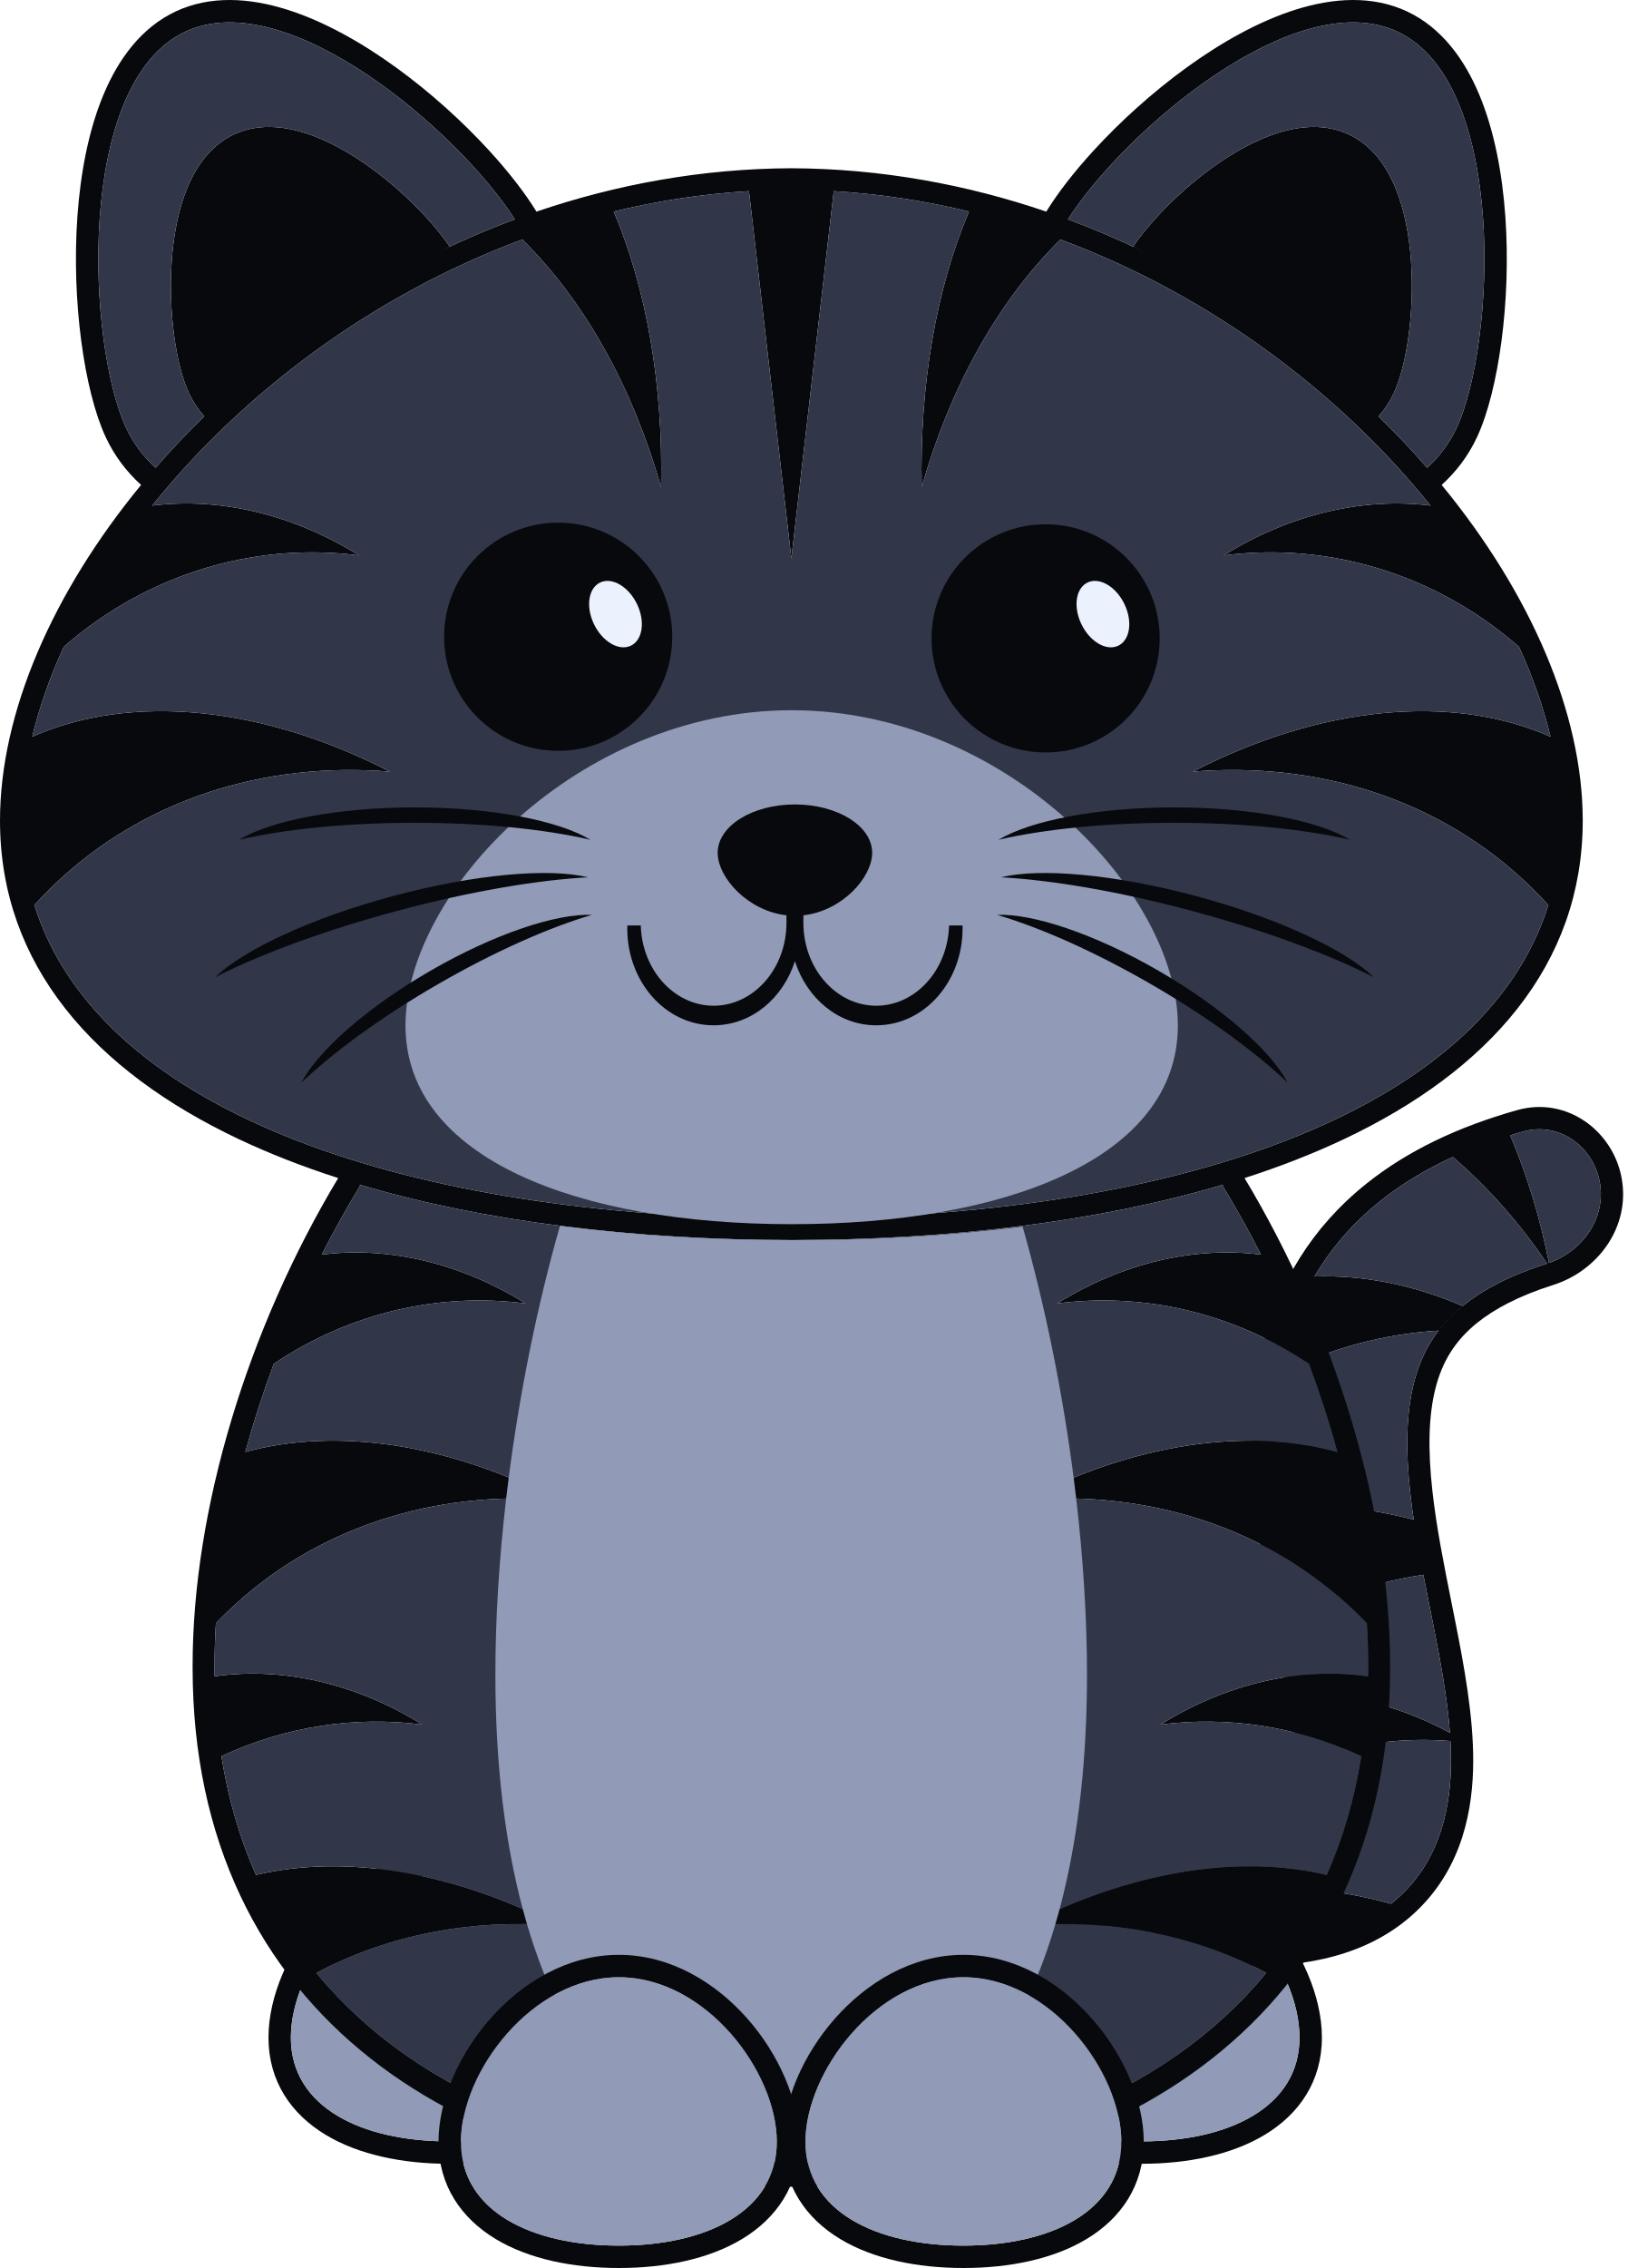
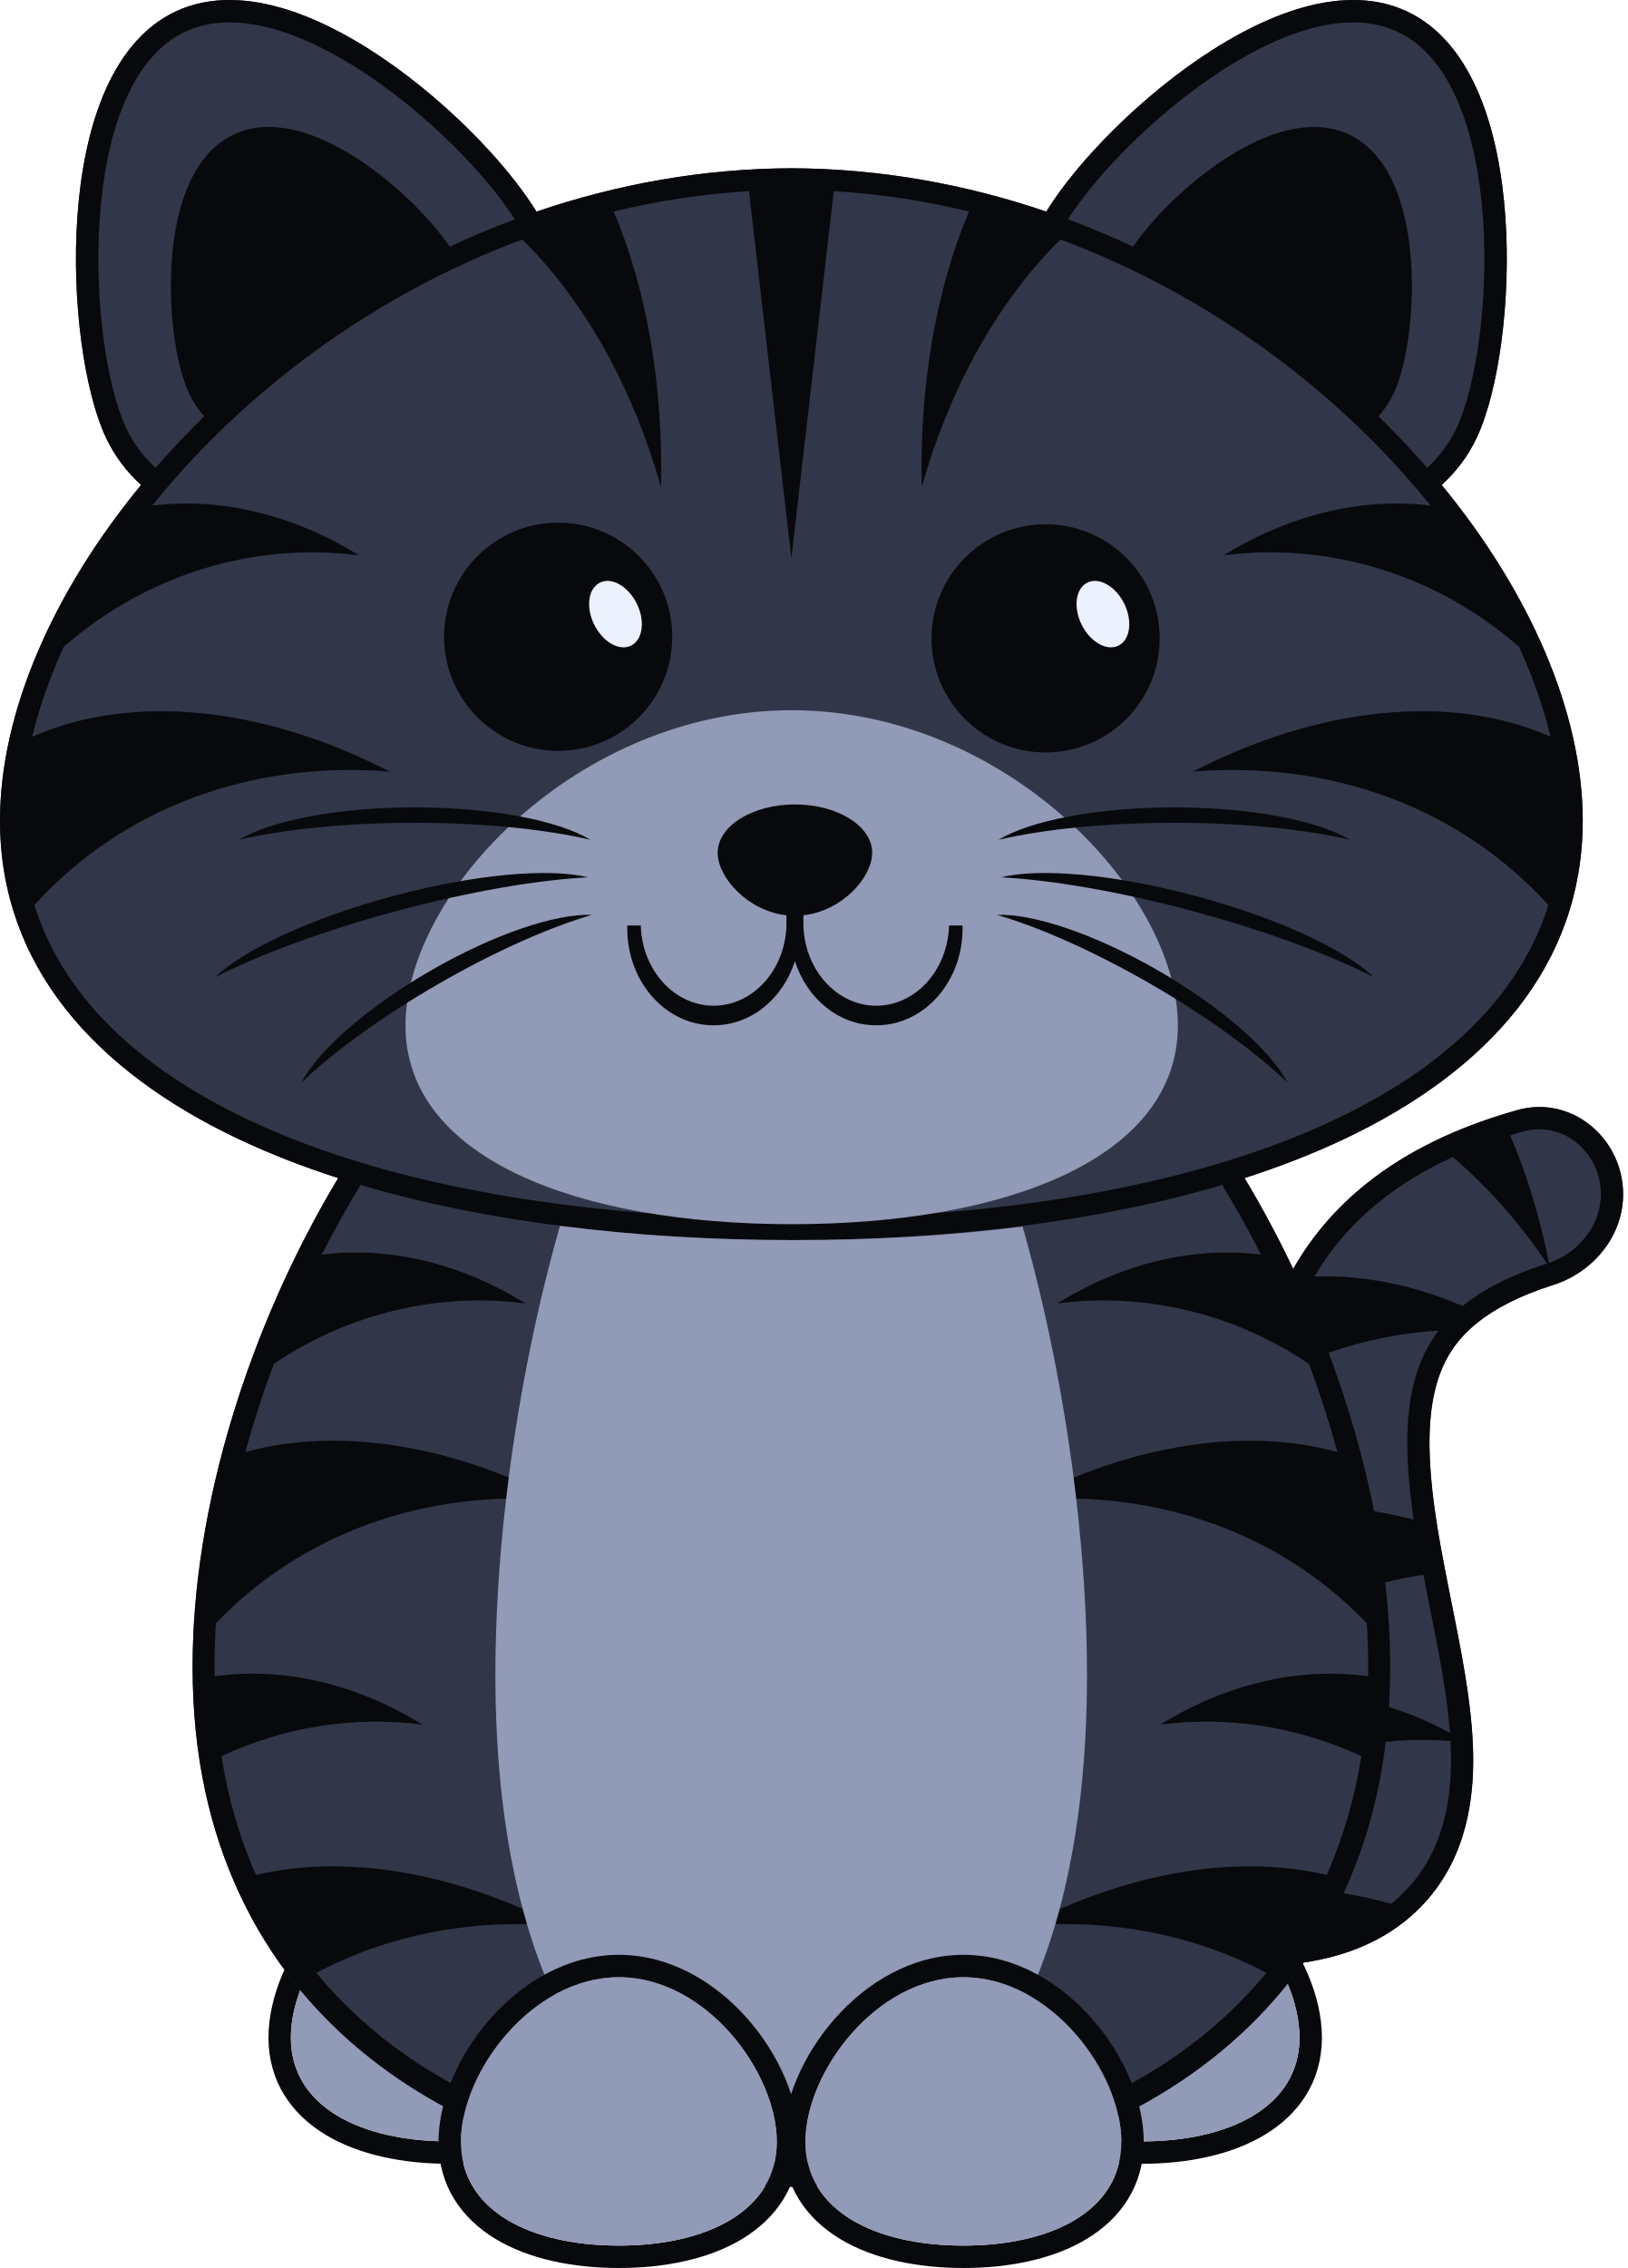
<svg xmlns="http://www.w3.org/2000/svg" width="366" height="510" viewBox="0 0 366 510" fill="none">
  <path fill-rule="evenodd" clip-rule="evenodd" d="M128.678 480.041C121.201 484.552 111.317 486.565 100.953 486.565C90.589 486.565 80.705 484.552 73.228 480.041C65.544 475.405 60.387 468.058 60.387 458.185C60.387 448.84 65.026 438.451 72.052 430.481C79.115 422.469 89.271 416.145 100.953 416.145C112.635 416.145 122.792 422.469 129.855 430.481C136.88 438.451 141.52 448.84 141.52 458.185C141.52 468.058 136.363 475.405 128.678 480.041ZM100.953 481.528C120.575 481.528 136.482 473.841 136.482 458.185C136.482 442.529 120.575 421.182 100.953 421.182C81.331 421.182 65.424 442.529 65.424 458.185C65.424 473.841 81.331 481.528 100.953 481.528Z" fill="#08090C" />
  <path d="M136.482 458.185C136.482 473.841 120.575 481.528 100.953 481.528C81.331 481.528 65.424 473.841 65.424 458.185C65.424 442.529 81.331 421.182 100.953 421.182C120.575 421.182 136.482 442.529 136.482 458.185Z" fill="#919AB6" />
  <path fill-rule="evenodd" clip-rule="evenodd" d="M284.489 480.041C277.012 484.552 267.128 486.565 256.764 486.565C246.4 486.565 236.517 484.552 229.039 480.041C221.355 475.405 216.198 468.058 216.198 458.185C216.198 448.84 220.838 438.451 227.863 430.481C234.926 422.469 245.082 416.145 256.764 416.145C268.447 416.145 278.603 422.469 285.666 430.481C292.691 438.451 297.331 448.84 297.331 458.185C297.331 468.058 292.174 475.405 284.489 480.041ZM256.764 481.528C276.387 481.528 292.293 473.841 292.293 458.185C292.293 442.529 276.387 421.182 256.764 421.182C237.142 421.182 221.235 442.529 221.235 458.185C221.235 473.841 237.142 481.528 256.764 481.528Z" fill="#08090C" />
  <path d="M292.293 458.185C292.293 473.841 276.387 481.528 256.764 481.528C237.142 481.528 221.235 473.841 221.235 458.185C221.235 442.529 237.142 421.182 256.764 421.182C276.387 421.182 292.293 442.529 292.293 458.185Z" fill="#919AB6" />
-   <path fill-rule="evenodd" clip-rule="evenodd" d="M236.01 435.186C252.941 439.484 267.133 441.812 278.938 442.108C293.691 442.477 308.064 439.733 318.504 429.846C329.144 419.771 331.33 406.441 331.364 396.084C331.399 385.76 329.283 374.482 327.35 364.717C327.063 363.266 326.775 361.826 326.49 360.403C324.722 351.568 323.083 343.36 322.184 335.266C321.145 325.914 321.308 318.257 322.912 312.053C324.397 306.304 327.172 301.512 332.371 297.371C336.044 294.445 341.431 291.451 349.371 288.943C359.231 285.828 366.716 276.097 364.774 265.049C362.89 254.334 352.432 246.485 341.269 249.624C327.818 253.407 316.543 258.839 307.449 266.083C294.818 276.145 287.626 288.725 284.184 302.045C280.859 314.911 281.134 328.027 282.429 339.683C283.537 349.657 285.548 359.685 287.284 368.342L287.304 368.438L287.304 368.44L287.307 368.457C287.583 369.834 287.852 371.175 288.111 372.482C290.139 382.731 291.383 390.215 291.364 395.951C291.355 398.823 291.026 400.252 290.823 400.85C289.921 401.274 286.986 402.296 279.938 402.12C272.295 401.929 261.586 400.357 246.854 396.668C236.339 394.035 225.271 399.924 222.166 410.583C219.091 421.136 225.121 432.422 236.01 435.186ZM290.669 401.208C290.667 401.206 290.681 401.177 290.714 401.128C290.687 401.186 290.67 401.21 290.669 401.208ZM259.11 435.033C252.451 433.917 245.177 432.354 237.24 430.34C229.211 428.302 224.649 419.935 226.966 411.981C229.283 404.028 237.603 399.506 245.639 401.518C254.845 403.823 262.598 405.338 269.102 406.209C267.951 408.456 266.884 410.706 265.902 412.955C268.245 410.752 270.748 408.665 273.407 406.71C275.721 406.936 277.852 407.07 279.813 407.119C290.608 407.389 293.776 405.06 294.438 404.433C294.952 403.947 296.344 402.249 296.364 395.968C296.366 395.637 296.363 395.302 296.357 394.963C306.169 391.819 316.338 390.691 326.242 391.493C326.326 393.038 326.369 394.565 326.364 396.068C326.332 405.851 324.255 417.514 315.066 426.216C314.366 426.878 313.645 427.505 312.902 428.099C293.731 422.804 275.133 423.349 260.073 430.322C259.704 431.901 259.383 433.472 259.11 435.033ZM326.124 389.66C316.073 384.177 305.286 381.207 294.79 381.01C294.846 381.337 294.9 381.66 294.953 381.981C294.424 378.779 293.765 375.299 293.016 371.512C292.755 370.193 292.484 368.84 292.207 367.459L292.206 367.456L292.205 367.45C291.877 365.817 291.542 364.143 291.205 362.438L291.3 362.918C300.41 358.612 310.118 355.684 320.148 354.112C320.612 356.511 321.097 358.933 321.587 361.384L321.602 361.459C321.882 362.859 322.164 364.268 322.445 365.687C323.971 373.4 325.537 381.72 326.124 389.66ZM317.985 341.721C317.693 339.746 317.433 337.78 317.215 335.818C316.144 326.179 316.252 317.84 318.071 310.802C319.801 304.104 323.129 298.34 329.256 293.46C333.497 290.081 339.459 286.83 347.865 284.175C347.9 284.164 347.935 284.153 347.97 284.141C341.913 275.126 334.792 267.054 326.772 260.175C320.677 262.965 315.283 266.235 310.564 269.994C304.182 275.078 299.306 280.841 295.672 287.038C306.694 286.671 318.088 288.96 328.977 293.684C326.843 295.417 325.056 297.26 323.563 299.216C311.434 299.948 299.254 303.126 287.82 308.857C286.057 318.836 286.313 328.933 287.311 338.33L287.31 338.322C297.121 337.899 307.465 339.056 317.985 341.721ZM339.679 255.304C343.446 264.141 346.39 273.776 348.404 283.996C356.014 281.331 361.251 273.887 359.849 265.915C358.415 257.756 350.597 252.195 342.623 254.437C341.628 254.717 340.647 255.006 339.679 255.304Z" fill="#08090C" />
-   <path d="M348.404 283.996C346.39 273.776 343.446 264.141 339.679 255.304C340.647 255.006 341.628 254.717 342.623 254.437C350.597 252.195 358.415 257.756 359.849 265.915C361.251 273.887 356.014 281.331 348.404 283.996Z" fill="#313749" />
-   <path d="M317.215 335.818C317.433 337.78 317.693 339.746 317.985 341.721C307.465 339.056 297.121 337.899 287.31 338.322L287.311 338.33C286.313 328.933 286.057 318.836 287.82 308.857C299.254 303.126 311.434 299.948 323.563 299.216C325.056 297.26 326.843 295.417 328.977 293.684C318.088 288.96 306.694 286.671 295.672 287.038C299.306 280.841 304.182 275.078 310.564 269.994C315.283 266.235 320.677 262.965 326.772 260.175C334.792 267.054 341.913 275.126 347.97 284.141C347.935 284.153 347.9 284.164 347.865 284.175C339.459 286.83 333.497 290.081 329.256 293.46C323.129 298.34 319.801 304.104 318.071 310.802C316.252 317.84 316.144 326.179 317.215 335.818Z" fill="#313749" />
-   <path d="M294.79 381.01C305.286 381.207 316.073 384.177 326.124 389.66C325.537 381.72 323.971 373.4 322.445 365.687C322.164 364.268 321.882 362.859 321.602 361.459L321.587 361.384C321.097 358.933 320.612 356.511 320.148 354.112C310.118 355.684 300.41 358.612 291.3 362.918L291.205 362.438C291.542 364.143 291.877 365.817 292.205 367.45L292.206 367.456L292.207 367.459C292.484 368.84 292.755 370.193 293.016 371.512C293.765 375.299 294.424 378.779 294.953 381.981C294.9 381.66 294.846 381.337 294.79 381.01Z" fill="#313749" />
-   <path d="M237.24 430.34C245.177 432.354 252.451 433.917 259.11 435.033C259.383 433.472 259.704 431.901 260.073 430.322C275.133 423.349 293.731 422.804 312.902 428.099C313.645 427.505 314.366 426.878 315.066 426.216C324.255 417.514 326.332 405.851 326.364 396.068C326.369 394.565 326.326 393.038 326.242 391.493C316.338 390.691 306.169 391.819 296.357 394.963C296.363 395.302 296.366 395.637 296.364 395.968C296.344 402.249 294.952 403.947 294.438 404.433C293.776 405.06 290.608 407.389 279.813 407.119C277.852 407.07 275.721 406.936 273.407 406.71C270.748 408.665 268.245 410.752 265.902 412.955C266.884 410.706 267.951 408.456 269.102 406.209C262.598 405.338 254.845 403.823 245.639 401.518C237.603 399.506 229.283 404.028 226.966 411.981C224.649 419.935 229.211 428.302 237.24 430.34Z" fill="#313749" />
-   <path fill-rule="evenodd" clip-rule="evenodd" d="M235.334 47.586C217.368 41.465 198.087 37.912 178 37.834C157.913 37.912 138.632 41.465 120.666 47.586C118.031 43.302 114.347 38.584 110.064 33.904C104.188 27.483 96.94 20.868 89.144 15.215C81.376 9.583 72.874 4.767 64.491 2.14C56.141 -0.478 47.359 -1.083 39.571 2.548C31.782 6.18 26.602 13.296 23.239 21.376C19.864 29.487 18.087 39.095 17.409 48.666C16.728 58.272 17.137 68.076 18.278 76.704C19.409 85.248 21.302 92.988 23.781 98.304C25.732 102.488 28.45 106.071 31.733 109.046C11.891 133.167 0 160.244 0 184.531C0 217.084 21.259 240.814 53.678 256.145C60.62 259.427 68.11 262.347 76.07 264.908C55.711 298.782 43.322 339.412 43.322 374.538L43.323 374.787L43.322 375.036C43.322 413.949 58.539 443.347 83.368 462.898C107.921 482.232 141.458 491.625 178 491.72C214.542 491.625 248.079 482.232 272.632 462.898C297.46 443.347 312.678 413.949 312.678 375.036L312.677 374.787L312.678 374.538C312.678 339.412 300.289 298.782 279.93 264.908C287.89 262.347 295.38 259.427 302.322 256.145C334.741 240.814 356 217.084 356 184.53C356 160.244 344.109 133.167 324.267 109.046C327.55 106.071 330.268 102.488 332.219 98.303C334.698 92.988 336.591 85.248 337.722 76.704C338.863 68.076 339.272 58.272 338.591 48.666C337.913 39.095 336.136 29.486 332.761 21.376C329.398 13.296 324.218 6.18 316.429 2.548C308.641 -1.083 299.859 -0.478 291.509 2.14C283.126 4.767 274.624 9.583 266.856 15.215C259.06 20.868 251.812 27.483 245.936 33.904C241.653 38.584 237.969 43.302 235.334 47.586ZM178 486.3C222.332 486.183 261.439 472.069 284.836 443.641C268.453 434.943 249.648 431.46 230.571 433.008C253.938 420.964 278.176 416.844 298.421 421.611C302.028 413.486 304.662 404.587 306.191 394.913C291.69 388.134 275.964 385.856 260.992 387.811C275.757 378.633 292.374 374.751 307.719 376.956C307.732 376.155 307.739 375.349 307.739 374.538C307.739 371.412 307.637 368.237 307.438 365.025C306.634 364.186 305.811 363.36 304.969 362.547C285.035 343.296 258.087 335.063 230.571 337.296C254.871 324.772 280.111 320.816 300.825 326.512C299.01 319.881 296.864 313.246 294.411 306.678C277.021 294.965 256.797 290.624 237.788 293.107C252.271 284.104 268.535 280.197 283.633 282.132C280.926 276.807 278.022 271.596 274.934 266.542L275.114 266.487L275.067 266.411C247.059 274.72 213.664 278.806 178 278.856C142.336 278.806 108.941 274.72 80.933 266.411L80.886 266.487L81.066 266.542C77.978 271.596 75.074 276.807 72.367 282.132C87.465 280.197 103.729 284.104 118.212 293.107C99.203 290.624 78.979 294.965 61.589 306.678C59.136 313.246 56.99 319.881 55.175 326.512C75.889 320.816 101.129 324.772 125.429 337.296C97.913 335.063 70.965 343.296 51.031 362.547C50.189 363.36 49.366 364.186 48.562 365.025C48.363 368.237 48.261 371.412 48.261 374.538C48.261 375.349 48.268 376.155 48.282 376.956C63.626 374.751 80.243 378.633 95.008 387.811C80.036 385.856 64.31 388.134 49.809 394.913C51.338 404.587 53.972 413.486 57.579 421.611C77.824 416.844 102.062 420.965 125.429 433.008C106.352 431.46 87.547 434.943 71.164 443.641C94.561 472.069 133.668 486.183 178 486.3ZM178 274.021C262.946 273.899 333.521 250.648 348.268 203.513C346.94 202.05 345.556 200.623 344.117 199.234C323.81 179.623 296.358 171.236 268.328 173.51C296.666 158.905 326.26 155.738 348.753 165.667C347.159 159.014 344.773 152.236 341.666 145.454C339.697 143.729 337.63 142.076 335.468 140.505C317.197 127.231 295.534 122.241 275.231 124.892C289.93 115.755 306.432 111.77 321.764 113.691C301.736 88.758 272.687 66.554 238.516 53.859C224.217 67.974 213.528 87.573 207.315 109.554C206.808 86.7 210.55 65.028 217.959 47.565L218.184 47.62C208.272 45.205 198.028 43.61 187.536 42.977L178 125.557L168.464 42.977C157.972 43.61 147.728 45.205 137.816 47.62L138.041 47.565C145.45 65.028 149.192 86.7 148.685 109.554C142.472 87.573 131.783 67.974 117.484 53.859C83.313 66.554 54.264 88.758 34.236 113.691C49.568 111.77 66.07 115.755 80.769 124.893C60.466 122.241 38.803 127.231 20.532 140.505C18.37 142.077 16.303 143.729 14.334 145.454C11.227 152.236 8.841 159.014 7.247 165.667C29.74 155.739 59.334 158.905 87.672 173.51C59.642 171.236 32.19 179.623 11.883 199.234C10.444 200.623 9.06 202.05 7.732 203.513C22.479 250.648 93.054 273.899 178 274.021ZM314.3 7.114C291.386 -3.571 252.937 29.482 240.196 49.317C246.014 51.476 251.685 53.904 257.191 56.567C256.413 56.191 255.633 55.82 254.849 55.453C256.327 53.298 258.148 51.052 260.157 48.857C263.649 45.041 267.951 41.114 272.588 37.752C277.197 34.41 282.323 31.49 287.46 29.88C292.566 28.28 298.222 27.816 303.364 30.214C308.505 32.611 311.786 37.242 313.842 42.182C315.91 47.152 316.969 52.956 317.371 58.635C317.776 64.348 317.533 70.168 316.855 75.296C316.188 80.34 315.055 85.057 313.493 88.405C312.585 90.353 311.422 92.09 310.059 93.617C313.912 97.368 317.568 101.237 321.01 105.196C323.778 102.656 326.037 99.64 327.653 96.175C336.328 77.572 339.197 18.724 314.3 7.114ZM41.7 7.114C64.614 -3.571 103.063 29.482 115.804 49.317C109.986 51.476 104.315 53.904 98.809 56.567C99.587 56.191 100.367 55.82 101.151 55.453C99.673 53.298 97.852 51.052 95.843 48.857C92.351 45.041 88.049 41.114 83.412 37.752C78.803 34.41 73.677 31.49 68.54 29.88C63.434 28.28 57.778 27.816 52.636 30.214C47.495 32.611 44.214 37.242 42.158 42.182C40.09 47.152 39.031 52.956 38.629 58.635C38.224 64.348 38.467 70.168 39.145 75.296C39.812 80.34 40.945 85.057 42.507 88.405C43.415 90.353 44.578 92.09 45.941 93.617C42.088 97.369 38.432 101.237 34.99 105.196C32.222 102.656 29.963 99.64 28.347 96.175C19.672 77.572 16.803 18.724 41.7 7.114Z" fill="#08090C" />
-   <path d="M115.804 49.317C103.063 29.482 64.614 -3.571 41.7 7.114C16.803 18.724 19.672 77.572 28.347 96.175C29.963 99.64 32.222 102.656 34.99 105.196C38.432 101.237 42.088 97.369 45.941 93.617C44.578 92.09 43.415 90.353 42.507 88.405C40.945 85.057 39.812 80.34 39.145 75.296C38.467 70.168 38.224 64.348 38.629 58.635C39.031 52.956 40.09 47.152 42.158 42.182C44.214 37.242 47.495 32.611 52.636 30.214C57.778 27.816 63.434 28.28 68.54 29.88C73.677 31.49 78.803 34.41 83.412 37.752C88.049 41.114 92.351 45.041 95.843 48.857C97.852 51.052 99.673 53.298 101.151 55.453C100.367 55.82 99.587 56.191 98.809 56.567C104.315 53.904 109.986 51.476 115.804 49.317Z" fill="#313749" />
-   <path d="M240.196 49.317C252.937 29.482 291.386 -3.571 314.3 7.114C339.197 18.724 336.328 77.572 327.653 96.175C326.037 99.64 323.778 102.656 321.01 105.196C317.568 101.237 313.912 97.368 310.059 93.617C311.422 92.09 312.585 90.353 313.493 88.405C315.055 85.057 316.188 80.34 316.855 75.296C317.533 70.168 317.776 64.348 317.371 58.635C316.969 52.956 315.91 47.152 313.842 42.182C311.786 37.242 308.505 32.611 303.364 30.214C298.222 27.816 292.566 28.28 287.46 29.88C282.323 31.49 277.197 34.41 272.588 37.752C267.951 41.114 263.649 45.041 260.157 48.857C258.148 51.052 256.327 53.298 254.849 55.453C255.633 55.82 256.413 56.191 257.191 56.567C251.685 53.904 246.014 51.476 240.196 49.317Z" fill="#313749" />
-   <path d="M178 274.021C262.946 273.899 333.521 250.648 348.268 203.513C346.94 202.05 345.556 200.623 344.117 199.234C323.81 179.623 296.358 171.236 268.328 173.51C296.666 158.905 326.26 155.738 348.753 165.667C347.159 159.014 344.773 152.236 341.666 145.454C339.697 143.729 337.63 142.076 335.468 140.505C317.197 127.231 295.534 122.241 275.231 124.892C289.93 115.755 306.432 111.77 321.764 113.691C301.736 88.758 272.687 66.554 238.516 53.859C224.217 67.974 213.528 87.573 207.315 109.554C206.808 86.7 210.55 65.028 217.959 47.565L218.184 47.62C208.272 45.205 198.028 43.61 187.536 42.977L178 125.557L168.464 42.977C157.972 43.61 147.728 45.205 137.816 47.62L138.041 47.565C145.45 65.028 149.192 86.7 148.685 109.554C142.472 87.573 131.783 67.974 117.484 53.859C83.313 66.554 54.264 88.758 34.236 113.691C49.568 111.77 66.07 115.755 80.769 124.893C60.466 122.241 38.803 127.231 20.532 140.505C18.37 142.077 16.303 143.729 14.334 145.454C11.227 152.236 8.841 159.014 7.247 165.667C29.74 155.739 59.334 158.905 87.672 173.51C59.642 171.236 32.19 179.623 11.883 199.234C10.444 200.623 9.06 202.05 7.732 203.513C22.479 250.648 93.054 273.899 178 274.021Z" fill="#313749" />
-   <path d="M178 486.3C222.332 486.183 261.439 472.069 284.836 443.641C268.453 434.943 249.648 431.46 230.571 433.008C253.938 420.964 278.176 416.844 298.421 421.611C302.028 413.486 304.662 404.587 306.191 394.913C291.69 388.134 275.964 385.856 260.992 387.811C275.757 378.633 292.374 374.751 307.719 376.956C307.732 376.155 307.739 375.349 307.739 374.538C307.739 371.412 307.637 368.237 307.438 365.025C306.634 364.186 305.811 363.36 304.969 362.547C285.035 343.296 258.087 335.063 230.571 337.296C254.871 324.772 280.111 320.816 300.825 326.512C299.01 319.881 296.864 313.246 294.411 306.678C277.021 294.965 256.797 290.624 237.788 293.107C252.271 284.104 268.535 280.197 283.633 282.132C280.926 276.807 278.022 271.596 274.934 266.542L275.114 266.487L275.067 266.411C247.059 274.72 213.664 278.806 178 278.856C142.336 278.806 108.941 274.72 80.933 266.411L80.886 266.487L81.066 266.542C77.978 271.596 75.074 276.807 72.367 282.132C87.465 280.197 103.729 284.104 118.212 293.107C99.203 290.624 78.979 294.965 61.589 306.678C59.136 313.246 56.99 319.881 55.175 326.512C75.889 320.816 101.129 324.772 125.429 337.296C97.913 335.063 70.965 343.296 51.031 362.547C50.189 363.36 49.366 364.186 48.562 365.025C48.363 368.237 48.261 371.412 48.261 374.538C48.261 375.349 48.268 376.155 48.282 376.956C63.626 374.751 80.243 378.633 95.008 387.811C80.036 385.856 64.31 388.134 49.809 394.913C51.338 404.587 53.972 413.486 57.579 421.611C77.824 416.844 102.062 420.965 125.429 433.008C106.352 431.46 87.547 434.943 71.164 443.641C94.561 472.069 133.668 486.183 178 486.3Z" fill="#313749" />
+   <path fill-rule="evenodd" clip-rule="evenodd" d="M178 37.834C198.087 37.912 217.368 41.465 235.334 47.586C237.969 43.302 241.653 38.584 245.936 33.904C251.812 27.483 259.06 20.868 266.856 15.215C274.624 9.583 283.126 4.767 291.509 2.14C299.859 -0.478 308.641 -1.083 316.429 2.548C324.218 6.18 329.398 13.296 332.761 21.376C336.136 29.486 337.913 39.095 338.591 48.666C339.272 58.272 338.863 68.076 337.722 76.704C336.591 85.248 334.698 92.988 332.219 98.303C330.268 102.488 327.55 106.071 324.267 109.046C344.109 133.167 356 160.244 356 184.53C356 217.084 334.741 240.814 302.322 256.145C295.38 259.427 287.89 262.347 279.93 264.908C283.89 271.497 287.549 278.342 290.873 285.353C294.848 278.334 300.27 271.802 307.449 266.084C316.543 258.84 327.818 253.407 341.269 249.624C352.432 246.485 362.89 254.334 364.774 265.049C366.716 276.097 359.231 285.828 349.371 288.943C341.431 291.451 336.044 294.445 332.371 297.371C327.172 301.512 324.397 306.304 322.912 312.053C321.308 318.257 321.145 325.914 322.184 335.266C323.083 343.36 324.722 351.568 326.49 360.403C326.775 361.826 327.063 363.266 327.35 364.717C329.283 374.483 331.398 385.76 331.364 396.084C331.33 406.442 329.144 419.771 318.504 429.846C311.482 436.496 302.681 439.914 293.181 441.328C287.418 449.502 280.509 456.695 272.632 462.898C248.079 482.232 214.542 491.625 178 491.72C141.458 491.625 107.921 482.232 83.368 462.898C58.539 443.347 43.322 413.949 43.322 375.036L43.323 374.787L43.322 374.538C43.322 339.412 55.711 298.782 76.07 264.908C68.11 262.347 60.62 259.427 53.678 256.145C21.259 240.814 0 217.084 0 184.531C0 160.244 11.891 133.167 31.733 109.046C28.45 106.071 25.732 102.488 23.781 98.304C21.302 92.988 19.409 85.248 18.278 76.704C17.137 68.076 16.728 58.272 17.409 48.666C18.087 39.095 19.864 29.487 23.239 21.376C26.602 13.296 31.782 6.18 39.571 2.548C47.359 -1.083 56.141 -0.478 64.491 2.14C72.874 4.767 81.376 9.583 89.144 15.215C96.94 20.868 104.188 27.483 110.064 33.904C114.347 38.584 118.031 43.302 120.666 47.586C138.632 41.465 157.913 37.912 178 37.834Z" fill="#313749" />
+   <path fill-rule="evenodd" clip-rule="evenodd" d="M178 37.834C198.087 37.912 217.368 41.465 235.334 47.586C237.969 43.302 241.653 38.584 245.936 33.904C251.812 27.483 259.06 20.868 266.856 15.215C274.624 9.583 283.126 4.767 291.509 2.14C299.859 -0.478 308.641 -1.083 316.429 2.548C324.218 6.18 329.398 13.296 332.761 21.376C336.136 29.486 337.913 39.095 338.591 48.666C339.272 58.272 338.863 68.076 337.722 76.704C336.591 85.248 334.698 92.988 332.219 98.303C330.268 102.488 327.55 106.071 324.267 109.046C344.109 133.167 356 160.244 356 184.53C356 217.084 334.741 240.814 302.322 256.145C295.38 259.427 287.89 262.347 279.93 264.908C283.89 271.497 287.549 278.342 290.873 285.353C294.848 278.334 300.27 271.802 307.449 266.084C316.543 258.84 327.818 253.407 341.269 249.624C352.432 246.485 362.89 254.334 364.774 265.049C366.716 276.097 359.231 285.828 349.371 288.943C341.431 291.451 336.044 294.445 332.371 297.371C327.172 301.512 324.397 306.304 322.912 312.053C321.308 318.257 321.145 325.914 322.184 335.266C323.083 343.36 324.722 351.568 326.49 360.403C326.775 361.826 327.063 363.266 327.35 364.717C329.283 374.483 331.398 385.76 331.364 396.084C331.33 406.442 329.144 419.771 318.504 429.846C311.482 436.496 302.681 439.914 293.181 441.328C287.418 449.502 280.509 456.695 272.632 462.898C248.079 482.232 214.542 491.625 178 491.72C141.458 491.625 107.921 482.232 83.368 462.898C58.539 443.347 43.322 413.949 43.322 375.036L43.323 374.787L43.322 374.538C43.322 339.412 55.711 298.782 76.07 264.908C68.11 262.347 60.62 259.427 53.678 256.145C21.259 240.814 0 217.084 0 184.531C0 160.244 11.891 133.167 31.733 109.046C28.45 106.071 25.732 102.488 23.781 98.304C21.302 92.988 19.409 85.248 18.278 76.704C17.137 68.076 16.728 58.272 17.409 48.666C18.087 39.095 19.864 29.487 23.239 21.376C26.602 13.296 31.782 6.18 39.571 2.548C47.359 -1.083 56.141 -0.478 64.491 2.14C72.874 4.767 81.376 9.583 89.144 15.215C96.94 20.868 104.188 27.483 110.064 33.904C114.347 38.584 118.031 43.302 120.666 47.586C138.632 41.465 157.913 37.912 178 37.834ZM301.965 426.227C302.042 426.065 302.118 425.903 302.194 425.74C305.73 426.318 309.306 427.106 312.902 428.099C313.645 427.505 314.366 426.878 315.066 426.216C324.255 417.514 326.332 405.852 326.364 396.068C326.369 394.566 326.326 393.038 326.242 391.494C321.431 391.104 316.558 391.169 311.694 391.7C310.151 404.398 306.827 415.912 301.965 426.227ZM312.402 383.982C312.404 383.945 312.406 383.908 312.409 383.871C317.065 385.291 321.667 387.228 326.124 389.66C325.537 381.72 323.971 373.4 322.445 365.688C322.164 364.268 321.882 362.859 321.602 361.459L321.587 361.384C321.097 358.933 320.612 356.511 320.148 354.112C317.263 354.564 314.405 355.129 311.58 355.806C312.304 362.173 312.678 368.439 312.678 374.538L312.677 374.787L312.678 375.036C312.678 378.076 312.585 381.058 312.402 383.982ZM309.074 339.817C312.025 340.329 314.998 340.964 317.985 341.721C317.693 339.747 317.433 337.78 317.215 335.819C316.144 326.179 316.252 317.84 318.071 310.802C319.164 306.572 320.894 302.714 323.563 299.217C315.265 299.717 306.944 301.363 298.854 304.187C303.27 315.966 306.723 327.972 309.074 339.817ZM284.836 443.641C261.439 472.069 222.332 486.183 178 486.3C133.668 486.183 94.561 472.069 71.164 443.641C87.547 434.943 106.352 431.46 125.429 433.008C102.062 420.965 77.824 416.844 57.579 421.611C53.972 413.486 51.338 404.587 49.809 394.913C64.31 388.134 80.036 385.856 95.008 387.811C80.243 378.633 63.626 374.751 48.282 376.956C48.268 376.155 48.261 375.349 48.261 374.538C48.261 371.412 48.363 368.237 48.562 365.025C49.366 364.186 50.189 363.36 51.031 362.547C70.965 343.296 97.913 335.063 125.429 337.296C101.129 324.772 75.889 320.816 55.175 326.512C56.99 319.881 59.136 313.246 61.589 306.678C78.979 294.965 99.203 290.624 118.212 293.107C103.729 284.104 87.465 280.197 72.367 282.132C75.074 276.807 77.978 271.596 81.066 266.542L80.886 266.487L80.933 266.411C108.941 274.72 142.336 278.806 178 278.856C213.664 278.806 247.059 274.72 275.067 266.411L275.114 266.487L274.934 266.542C278.022 271.596 280.926 276.807 283.633 282.132C268.535 280.197 252.271 284.104 237.788 293.107C256.797 290.624 277.021 294.965 294.411 306.678C296.864 313.246 299.01 319.881 300.825 326.512C280.111 320.816 254.871 324.772 230.571 337.296C258.087 335.063 285.035 343.296 304.969 362.547C305.811 363.36 306.634 364.186 307.438 365.025C307.637 368.237 307.739 371.412 307.739 374.538C307.739 375.349 307.732 376.155 307.719 376.956C292.374 374.751 275.757 378.633 260.992 387.811C275.964 385.856 291.69 388.134 306.191 394.913C304.662 404.587 302.028 413.486 298.421 421.611C278.176 416.844 253.938 420.964 230.571 433.008C249.648 431.46 268.453 434.943 284.836 443.641ZM348.268 203.513C333.521 250.648 262.946 273.899 178 274.021C93.054 273.899 22.479 250.648 7.732 203.513C9.06 202.05 10.444 200.623 11.883 199.234C32.19 179.623 59.642 171.236 87.672 173.51C59.334 158.905 29.74 155.739 7.247 165.667C8.841 159.014 11.227 152.236 14.334 145.454C16.303 143.729 18.37 142.077 20.532 140.505C38.803 127.231 60.466 122.241 80.769 124.893C66.07 115.755 49.568 111.77 34.236 113.691C54.264 88.758 83.313 66.554 117.484 53.859C131.783 67.974 142.472 87.573 148.685 109.554C149.192 86.7 145.45 65.028 138.041 47.565L137.816 47.62C147.728 45.205 157.972 43.61 168.464 42.977L178 125.557L187.536 42.977C198.028 43.61 208.272 45.205 218.184 47.62L217.959 47.565C210.55 65.028 206.808 86.7 207.315 109.554C213.528 87.573 224.217 67.974 238.516 53.859C272.687 66.554 301.736 88.758 321.764 113.691C306.432 111.77 289.93 115.755 275.231 124.892C295.534 122.241 317.197 127.231 335.468 140.505C337.63 142.076 339.697 143.729 341.666 145.454C344.773 152.236 347.159 159.014 348.753 165.667C326.26 155.738 296.666 158.905 268.328 173.51C296.358 171.236 323.81 179.623 344.117 199.234C345.556 200.623 346.94 202.05 348.268 203.513ZM240.196 49.317C252.937 29.482 291.386 -3.571 314.3 7.114C339.197 18.724 336.328 77.572 327.653 96.175C326.037 99.64 323.778 102.656 321.01 105.196C317.568 101.237 313.912 97.368 310.059 93.617C311.422 92.09 312.585 90.353 313.493 88.405C315.055 85.057 316.188 80.34 316.855 75.296C317.533 70.168 317.776 64.348 317.371 58.635C316.969 52.956 315.91 47.152 313.842 42.182C311.786 37.242 308.505 32.611 303.364 30.214C298.222 27.816 292.566 28.28 287.46 29.88C282.323 31.49 277.197 34.41 272.588 37.752C267.951 41.114 263.649 45.041 260.157 48.857C258.148 51.052 256.327 53.298 254.849 55.453C255.633 55.82 256.413 56.191 257.191 56.567C251.685 53.904 246.014 51.476 240.196 49.317ZM115.804 49.317C103.063 29.482 64.614 -3.571 41.7 7.114C16.803 18.724 19.672 77.572 28.347 96.175C29.963 99.64 32.222 102.656 34.99 105.196C38.432 101.237 42.088 97.369 45.941 93.617C44.578 92.09 43.415 90.353 42.507 88.405C40.945 85.057 39.812 80.34 39.145 75.296C38.467 70.168 38.224 64.348 38.629 58.635C39.031 52.956 40.09 47.152 42.158 42.182C44.214 37.242 47.495 32.611 52.636 30.214C57.778 27.816 63.434 28.28 68.54 29.88C73.677 31.49 78.803 34.41 83.412 37.752C88.049 41.114 92.351 45.041 95.843 48.857C97.852 51.052 99.673 53.298 101.151 55.453C100.367 55.82 99.587 56.191 98.809 56.567C104.315 53.904 109.986 51.476 115.804 49.317ZM295.672 287.038C306.694 286.671 318.088 288.96 328.977 293.684C329.069 293.609 329.162 293.534 329.256 293.46C333.497 290.081 339.459 286.831 347.865 284.175C347.9 284.164 347.935 284.153 347.97 284.142C341.913 275.127 334.792 267.054 326.772 260.176C320.677 262.965 315.283 266.235 310.564 269.995C304.182 275.078 299.306 280.841 295.672 287.038ZM339.679 255.304C343.446 264.141 346.39 273.776 348.404 283.996C356.014 281.331 361.251 273.887 359.849 265.915C358.415 257.756 350.597 252.195 342.623 254.438C341.628 254.717 340.647 255.006 339.679 255.304Z" fill="#08090C" />
  <path d="M241.586 333.029C239.115 313.545 235.149 293.867 230.012 275.822C213.715 277.853 196.472 278.857 178.67 278.857C160.365 278.857 142.653 277.796 125.953 275.648C120.861 293.496 116.916 312.948 114.43 332.234C114.43 332.234 114.43 332.234 114.43 332.234C114.226 333.817 114.032 335.398 113.848 336.977C117.685 336.874 121.551 336.981 125.429 337.296C125.429 337.296 125.428 337.296 125.429 337.296C121.551 336.981 117.685 336.874 113.848 336.977C112.268 350.527 111.423 363.922 111.423 376.544C111.423 396.934 113.627 414.501 117.576 429.271C117.883 430.42 118.201 431.552 118.529 432.668C127.045 461.618 142.53 479.174 161.199 485.562C166.878 486.055 172.673 486.301 178.558 486.301C183.895 486.301 189.157 486.099 194.326 485.693C213.158 479.421 228.792 461.84 237.37 432.722C237.606 431.923 237.836 431.115 238.061 430.299C238.093 430.182 238.125 430.065 238.157 429.947C238.541 428.538 238.909 427.104 239.26 425.644C239.261 425.639 239.263 425.635 239.264 425.63C242.63 411.639 244.492 395.284 244.492 376.544C244.492 363.911 243.646 350.504 242.063 336.942C241.891 335.468 241.71 333.992 241.521 332.514C241.543 332.686 241.565 332.857 241.586 333.029C241.586 333.029 241.586 333.029 241.586 333.029Z" fill="#919AB6" />
  <path fill-rule="evenodd" clip-rule="evenodd" d="M166.923 503.476C159.446 507.986 149.562 510 139.198 510C128.834 510 118.95 507.986 111.473 503.476C103.788 498.84 98.632 491.493 98.632 481.62C98.632 472.274 103.271 461.886 110.296 453.916C117.36 445.903 127.516 439.579 139.198 439.579C150.88 439.579 161.036 445.903 168.1 453.916C175.125 461.886 179.765 472.274 179.765 481.62C179.765 491.493 174.608 498.84 166.923 503.476ZM139.198 504.963C158.82 504.963 174.727 497.276 174.727 481.62C174.727 465.964 158.82 444.617 139.198 444.617C119.576 444.617 103.669 465.964 103.669 481.62C103.669 497.276 119.576 504.963 139.198 504.963Z" fill="#08090C" />
  <path d="M174.727 481.62C174.727 497.276 158.82 504.963 139.198 504.963C119.576 504.963 103.669 497.276 103.669 481.62C103.669 465.964 119.576 444.617 139.198 444.617C158.82 444.617 174.727 465.964 174.727 481.62Z" fill="#919AB6" />
  <path fill-rule="evenodd" clip-rule="evenodd" d="M244.419 503.476C236.942 507.986 227.058 510 216.694 510C206.33 510 196.446 507.986 188.969 503.476C181.285 498.84 176.128 491.493 176.128 481.62C176.128 472.274 180.767 461.886 187.793 453.916C194.856 445.903 205.012 439.579 216.694 439.579C228.376 439.579 238.533 445.903 245.596 453.916C252.621 461.886 257.261 472.274 257.261 481.62C257.261 491.493 252.104 498.84 244.419 503.476ZM216.694 504.963C236.316 504.963 252.223 497.276 252.223 481.62C252.223 465.964 236.316 444.617 216.694 444.617C197.072 444.617 181.165 465.964 181.165 481.62C181.165 497.276 197.072 504.963 216.694 504.963Z" fill="#08090C" />
  <path d="M252.223 481.62C252.223 497.276 236.316 504.963 216.694 504.963C197.072 504.963 181.165 497.276 181.165 481.62C181.165 465.964 197.072 444.617 216.694 444.617C236.316 444.617 252.223 465.964 252.223 481.62Z" fill="#919AB6" />
  <path d="M264.933 230.576C264.933 260.559 226.042 275.281 178.068 275.281C130.094 275.281 91.204 260.559 91.204 230.576C91.204 200.592 130.094 159.708 178.068 159.708C226.042 159.708 264.933 200.592 264.933 230.576Z" fill="#919AB6" />
  <path d="M178.799 180.895C169.205 180.895 161.427 185.756 161.427 191.753C161.427 197.346 168.193 204.836 176.89 205.819L176.899 207.337C176.899 207.38 176.899 207.423 176.899 207.466C176.899 217.967 169.394 226.159 160.508 226.159C151.804 226.159 144.428 218.304 144.127 208.108L141.105 208.108C141.098 208.346 141.095 208.586 141.095 208.826V208.856C141.102 220.665 149.624 230.556 160.508 230.556C169.049 230.556 176.145 224.452 178.799 216.127C181.454 224.453 188.55 230.556 197.091 230.556C207.979 230.556 216.504 220.656 216.504 208.84C216.504 208.595 216.501 208.352 216.494 208.109L213.472 208.109C213.17 218.304 205.795 226.159 197.091 226.159C188.205 226.159 180.7 217.967 180.7 207.466C180.7 207.442 180.7 207.417 180.7 207.393C180.7 207.375 180.7 207.356 180.7 207.337L180.709 205.819C189.406 204.836 196.172 197.346 196.172 191.753C196.172 185.756 188.394 180.895 178.799 180.895Z" fill="#08090C" />
  <circle cx="125.55" cy="143.186" r="25.657" fill="#08090C" />
  <ellipse cx="5.341" cy="7.9" rx="5.341" ry="7.9" transform="matrix(0.909809 -0.415028 0.430286 0.902692 130.181 133.18)" fill="#ECF1FE" />
  <circle cx="235.189" cy="143.548" r="25.657" fill="#08090C" />
  <ellipse cx="5.341" cy="7.9" rx="5.341" ry="7.9" transform="matrix(0.909809 -0.415028 0.430286 0.902692 239.816 133.18)" fill="#ECF1FE" />
  <path d="M225.141 197.277C236.522 197.883 251.72 200.446 268.081 204.83C284.442 209.214 298.886 214.594 309.046 219.759C302.584 213.565 287.414 206.426 268.977 201.486C250.541 196.546 233.833 195.143 225.141 197.277Z" fill="#08090C" />
  <path d="M224.603 188.838C234.75 186.478 248.713 185.021 264.126 185.021C279.54 185.021 293.503 186.478 303.65 188.838C296.512 184.528 281.496 181.558 264.126 181.558C246.757 181.558 231.741 184.528 224.603 188.838Z" fill="#08090C" />
  <path d="M224.259 205.724C233.83 208.524 246.106 213.929 258.853 221.288C271.599 228.648 282.418 236.577 289.629 243.465C285.881 236.324 274.948 226.583 260.584 218.29C246.22 209.997 232.317 205.399 224.259 205.724Z" fill="#08090C" />
  <path d="M132.265 197.277C120.884 197.883 105.685 200.446 89.324 204.83C72.963 209.214 58.519 214.593 48.36 219.759C54.821 213.565 69.992 206.426 88.428 201.486C106.865 196.546 123.572 195.143 132.265 197.277Z" fill="#08090C" />
  <path d="M132.802 188.838C122.656 186.478 108.693 185.02 93.279 185.02C77.865 185.02 63.902 186.478 53.755 188.838C60.894 184.528 75.91 181.558 93.279 181.558C110.648 181.558 125.664 184.528 132.802 188.838Z" fill="#08090C" />
  <path d="M133.147 205.724C123.576 208.524 111.3 213.929 98.553 221.288C85.806 228.648 74.988 236.577 67.777 243.465C71.525 236.324 82.458 226.583 96.822 218.29C111.186 209.997 125.089 205.399 133.147 205.724Z" fill="#08090C" />
</svg>
